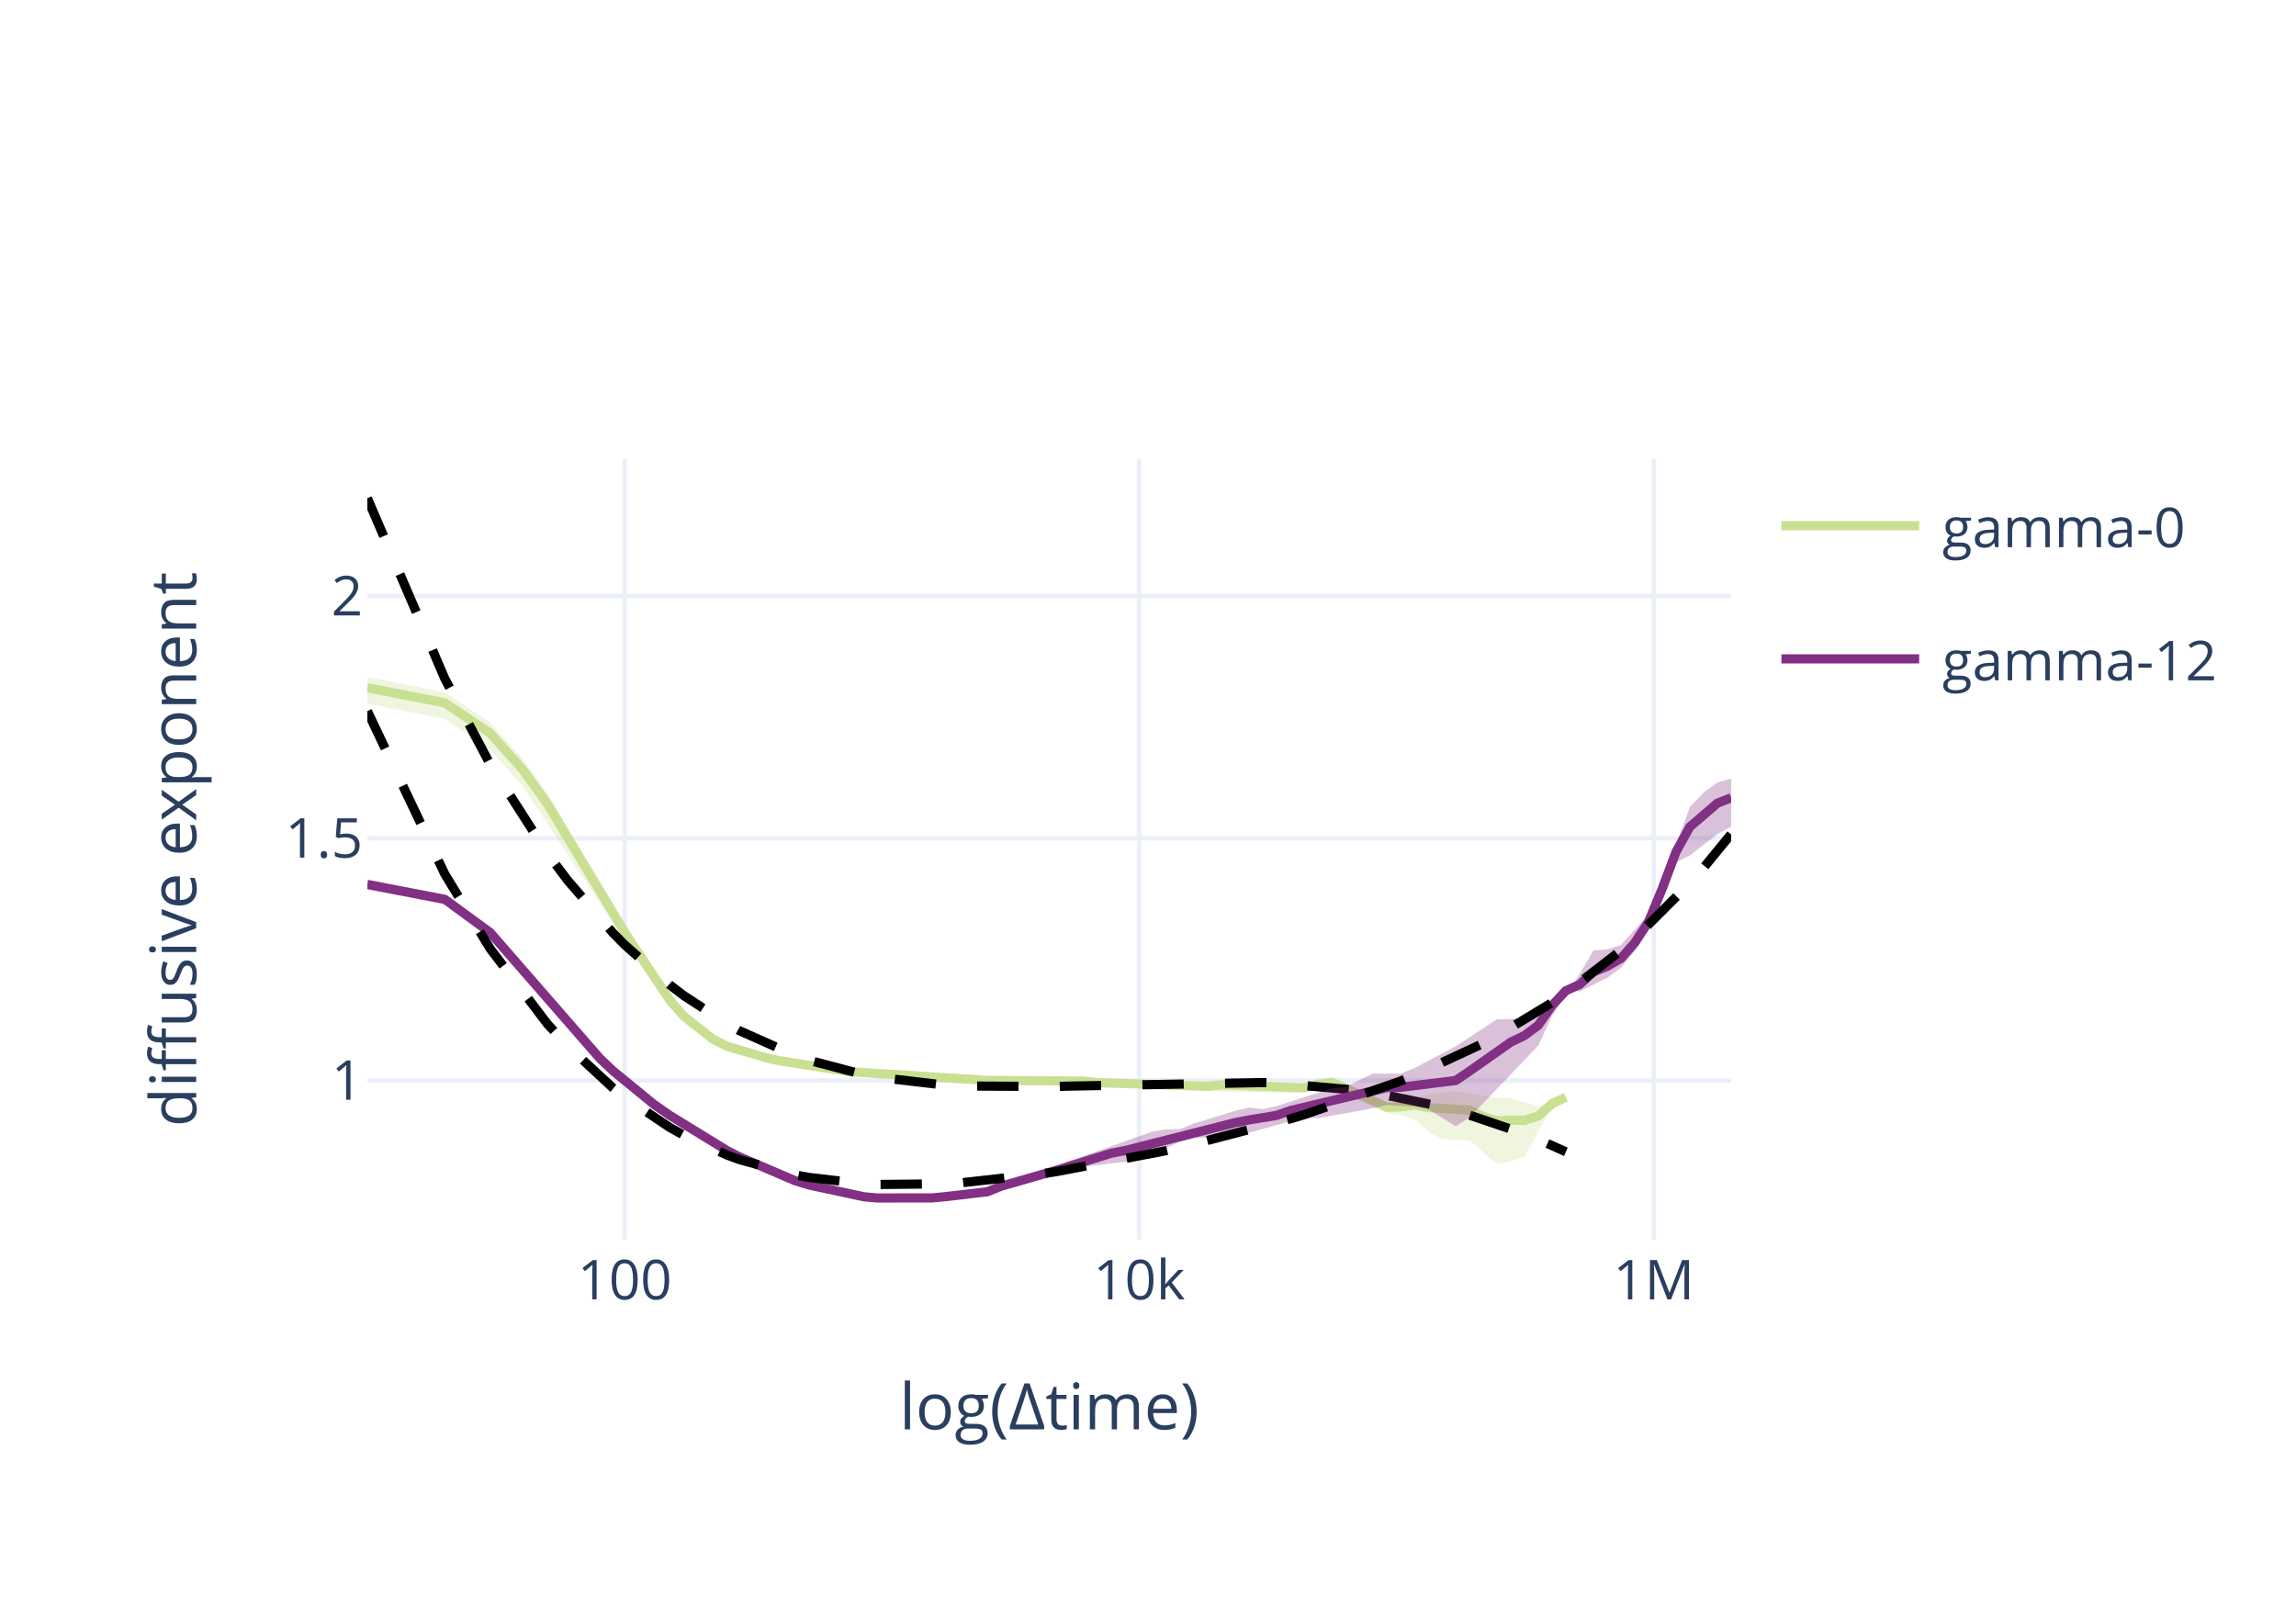
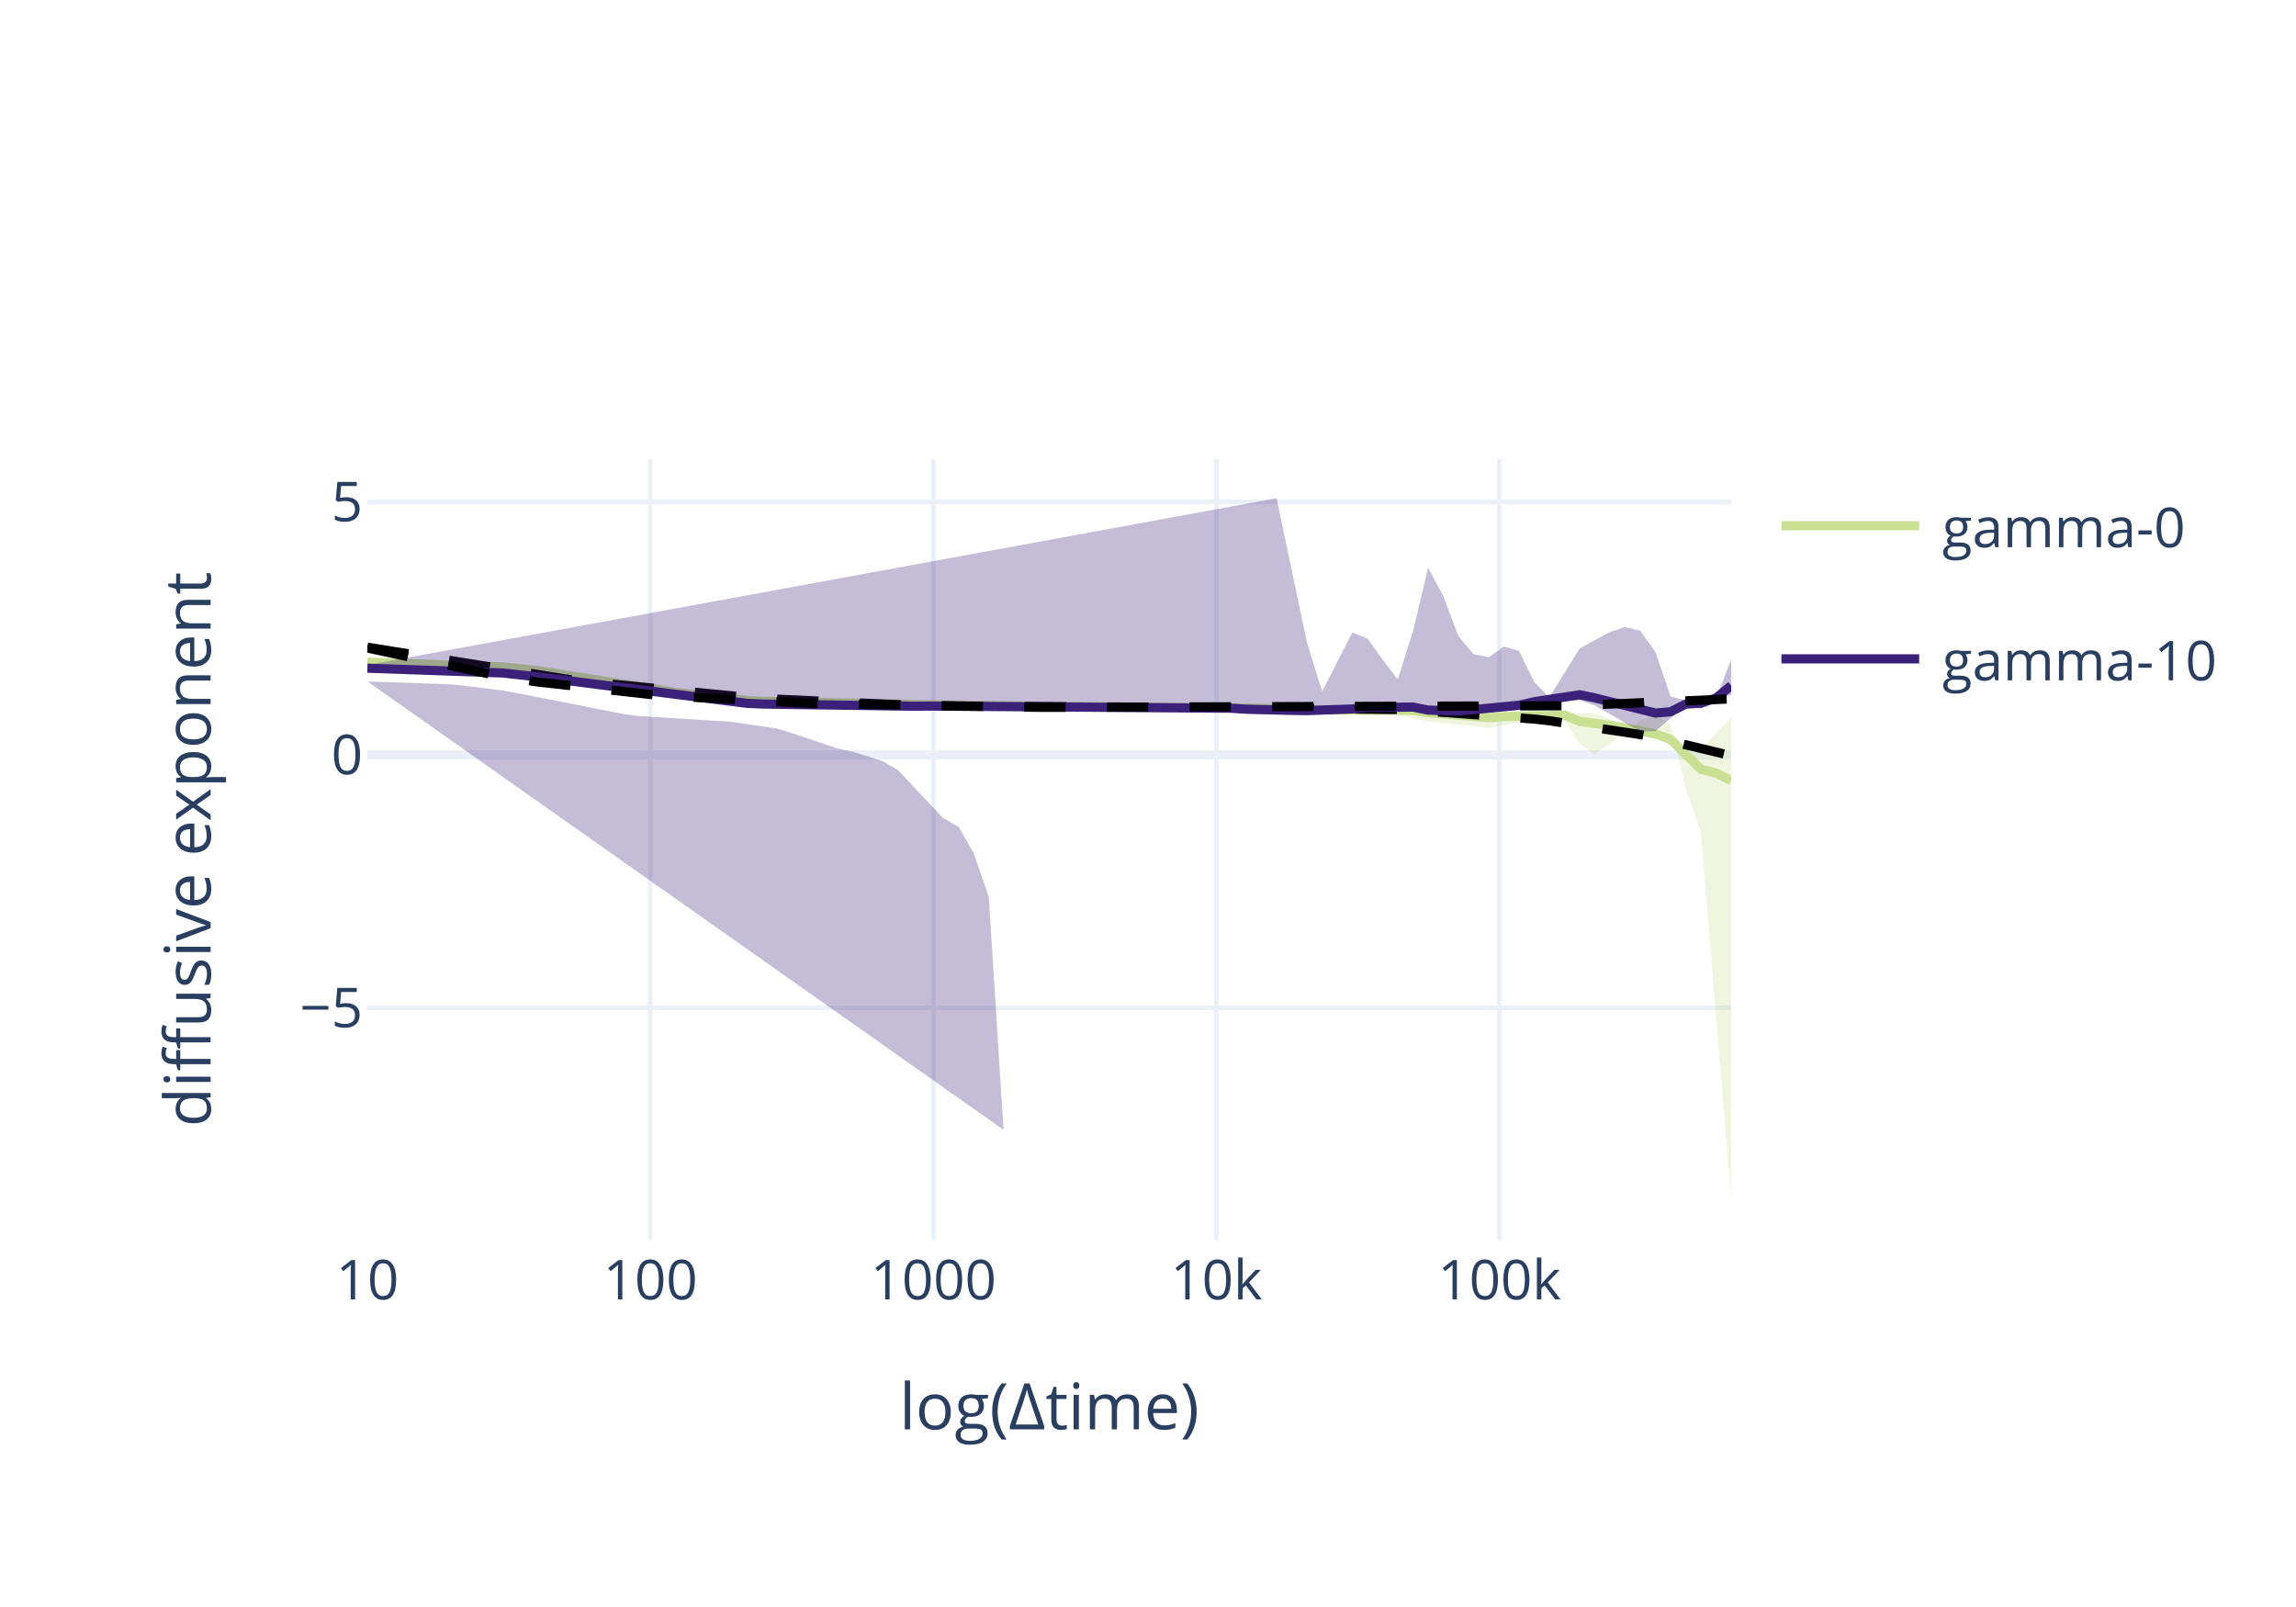
<svg xmlns="http://www.w3.org/2000/svg" class="main-svg" width="500" height="350" style="" viewBox="0 0 500 350">
  <rect x="0" y="0" width="500" height="350" style="fill: rgb(255, 255, 255); fill-opacity: 1;" />
-   <defs id="defs-2b0422">
+   <defs id="defs-6047f0">
    <g class="clips">
-       <clipPath id="clip2b0422xyplot" class="plotclip">
+       <clipPath id="clip6047f0xyplot" class="plotclip">
        <rect width="297" height="170" />
      </clipPath>
-       <clipPath class="axesclip" id="clip2b0422x">
+       <clipPath class="axesclip" id="clip6047f0x">
        <rect x="80" y="0" width="297" height="350" />
      </clipPath>
-       <clipPath class="axesclip" id="clip2b0422y">
+       <clipPath class="axesclip" id="clip6047f0y">
        <rect x="0" y="100" width="500" height="170" />
      </clipPath>
-       <clipPath class="axesclip" id="clip2b0422xy">
+       <clipPath class="axesclip" id="clip6047f0xy">
        <rect x="80" y="100" width="297" height="170" />
      </clipPath>
    </g>
    <g class="gradients" />
    <g class="patterns" />
  </defs>
  <g class="bglayer" />
  <g class="layer-below">
    <g class="imagelayer" />
    <g class="shapelayer" />
  </g>
  <g class="cartesianlayer">
    <g class="subplot xy">
      <g class="layer-subplot">
        <g class="shapelayer" />
        <g class="imagelayer" />
      </g>
      <g class="minor-gridlayer">
        <g class="x" />
        <g class="y" />
      </g>
      <g class="gridlayer">
        <g class="x">
-           <path class="xgrid crisp" transform="translate(136.03,0)" d="M0,100v170" style="stroke: rgb(235, 240, 248); stroke-opacity: 1; stroke-width: 1px;" />
-           <path class="xgrid crisp" transform="translate(248.08,0)" d="M0,100v170" style="stroke: rgb(235, 240, 248); stroke-opacity: 1; stroke-width: 1px;" />
-           <path class="xgrid crisp" transform="translate(360.13,0)" d="M0,100v170" style="stroke: rgb(235, 240, 248); stroke-opacity: 1; stroke-width: 1px;" />
+           <path class="xgrid crisp" transform="translate(141.63,0)" d="M0,100v170" style="stroke: rgb(235, 240, 248); stroke-opacity: 1; stroke-width: 1px;" />
+           <path class="xgrid crisp" transform="translate(203.26,0)" d="M0,100v170" style="stroke: rgb(235, 240, 248); stroke-opacity: 1; stroke-width: 1px;" />
+           <path class="xgrid crisp" transform="translate(264.89,0)" d="M0,100v170" style="stroke: rgb(235, 240, 248); stroke-opacity: 1; stroke-width: 1px;" />
+           <path class="xgrid crisp" transform="translate(326.52,0)" d="M0,100v170" style="stroke: rgb(235, 240, 248); stroke-opacity: 1; stroke-width: 1px;" />
        </g>
        <g class="y">
-           <path class="ygrid crisp" transform="translate(0,235.32)" d="M80,0h297" style="stroke: rgb(235, 240, 248); stroke-opacity: 1; stroke-width: 1px;" />
-           <path class="ygrid crisp" transform="translate(0,182.58)" d="M80,0h297" style="stroke: rgb(235, 240, 248); stroke-opacity: 1; stroke-width: 1px;" />
-           <path class="ygrid crisp" transform="translate(0,129.84)" d="M80,0h297" style="stroke: rgb(235, 240, 248); stroke-opacity: 1; stroke-width: 1px;" />
-         </g>
-       </g>
-       <g class="zerolinelayer" />
+           <path class="ygrid crisp" transform="translate(0,219.52)" d="M80,0h297" style="stroke: rgb(235, 240, 248); stroke-opacity: 1; stroke-width: 1px;" />
+           <path class="ygrid crisp" transform="translate(0,109.32)" d="M80,0h297" style="stroke: rgb(235, 240, 248); stroke-opacity: 1; stroke-width: 1px;" />
+         </g>
+       </g>
+       <g class="zerolinelayer">
+         <path class="yzl zl crisp" transform="translate(0,164.42)" d="M80,0h297" style="stroke: rgb(235, 240, 248); stroke-opacity: 1; stroke-width: 2px;" />
+       </g>
      <g class="layer-between">
        <g class="shapelayer" />
        <g class="imagelayer" />
      </g>
      <path class="xlines-below" />
      <path class="ylines-below" />
      <g class="overlines-below" />
      <g class="xaxislayer-below" />
      <g class="yaxislayer-below" />
      <g class="overaxes-below" />
      <g class="overplot">
-         <g class="xy" transform="translate(80,100)" clip-path="url(#clip2b0422xyplot)">
+         <g class="xy" transform="translate(80,100)" clip-path="url(#clip6047f0xyplot)">
          <g class="scatterlayer mlayer">
-             <g class="trace scatter trace02ac96" style="stroke-miterlimit: 2; opacity: 1;">
-               <g class="fills" />
-               <g class="errorbars" />
-               <g class="lines">
-                 <path class="js-line" d="M0,49.79L16.87,53.09L26.73,59.69L33.73,67.48L39.16,75.01L53.46,98.74L56.03,103.08L65.89,117.87L68.94,121.34L75.21,126.29L78.32,127.87L87.19,130.48L89.76,131.03L105.05,133.43L108.1,133.61L135.02,135.31L137.96,135.33L156.01,135.46L159.02,135.79L183,136.6L186.01,136.27L204,136.93L207,136.15L210,135.73L213,137L222,141.16L225,141.08L228,140.66L231,141.23L240,141.79L243,143.17L246,144.13L249,143.94L252,144.02L255,143.05L258,140.37L261,138.93" style="vector-effect: none; fill: none; stroke: rgb(201, 223, 146); stroke-opacity: 1; stroke-width: 2px; opacity: 1;" />
-               </g>
-               <g class="points" />
-               <g class="text" />
-             </g>
-             <g class="trace scatter trace3eb1dd" style="stroke-miterlimit: 2; opacity: 0.3;">
+             <g class="trace scatter traced6f1ed" style="stroke-miterlimit: 2; opacity: 1;">
+               <g class="fills" />
+               <g class="errorbars" />
+               <g class="lines">
+                 <path class="js-line" d="M0,44.22L29.4,45.26L37.1,46.06L61.63,49.92L66.51,50.74L82.73,52.57L86.15,52.74L128.8,53.62L132.07,53.65L198,54.31L201.3,54.55L227.7,54.71L231,55.23L244.2,56.29L247.5,56.07L260.7,55.74L264,57.11L270.6,57.99L273.9,58.52L280.5,59.88L283.8,61.03L290.4,67.55L293.7,68.37L297,70.02" style="vector-effect: none; fill: none; stroke: rgb(201, 223, 146); stroke-opacity: 1; stroke-width: 2px; opacity: 1;" />
+               </g>
+               <g class="points" />
+               <g class="text" />
+             </g>
+             <g class="trace scatter trace97dd43" style="stroke-miterlimit: 2; opacity: 0.3;">
              <g class="fills">
                <g>
-                   <path class="js-fill" d="M0,47.42L16.87,50.79L26.73,57.38L33.73,65.13L39.16,72.71L50.6,92.12L53.46,97.35L62.41,112.79L65.89,117.78L71.64,124.09L75.21,126.65L81.08,129.23L84.33,130.11L101.94,133.39L105.05,133.56L120.07,134.6L123.03,135.21L129.04,135.41L132,135.18L156.01,134.55L159.02,134.98L168.01,135.61L170.99,135.5L180,136.71L183,136.11L186.01,135.36L189,135.65L201,135.92L204,136.47L210,134.66L213,135.9L222,140.43L225,140.08L231,138.28L234,138.03L237,137.53L240,138.13L246,139.08L249,139.19L255,140.92L258,140.01L261,138.74L261,139.3L258,141.06L252,151.95L249,152.89L246,153.49L243,150.99L240,148.37L237,148.34L234,148.01L231,146.36L228,143.82L225,142.81L222,142.42L219,140.81L210,137.55L207,137.18L201,138.04L198,137.98L189,137.84L186.01,137.79L173.99,136.56L170.99,136.63L156.01,136.95L153,136.43L141.03,135.57L137.96,135.64L129.04,135.23L125.95,135.11L108.1,133.52L105.05,133.2L93.16,131.34L89.76,130.61L78.32,127.26L75.21,125.72L68.94,121.12L65.89,118L60.46,111.29L56.03,104.9L33.73,71.15L26.73,63.24L16.87,56.54L0,53.28Z" style="fill: rgb(201, 223, 146); fill-opacity: 1; stroke-width: 0;" />
+                   <path class="js-fill" d="M0,44.01L29.4,45.05L37.1,45.85L61.63,49.81L66.51,50.67L82.73,52.63L86.15,52.81L115.56,53.32L118.91,53.35L207.91,53.99L211.2,53.88L231,54.18L234.3,54.67L240.9,55.35L244.2,55.17L267.3,55.39L270.6,56.6L283.8,62.24L287.1,62.29L290.4,63.16L293.7,59.75L297,56.18L297,161.5L290.4,81.21L287.1,71.55L283.8,57.79L280.5,55.64L277.2,56.94L273.9,59.4L267.3,64.35L264,62L260.7,56.79L257.4,55.57L254.1,57.01L250.8,57.34L244.2,58.62L240.9,58.13L234.3,57.49L231,57.16L221.1,55.03L217.8,54.68L204.61,54.85L201.3,54.6L194.7,54.27L191.39,54.46L86.15,52.62L82.73,52.47L66.51,50.85L61.63,50.11L29.4,45.57L18.55,44.87L0,44.53Z" style="fill: rgb(201, 223, 146); fill-opacity: 1; stroke-width: 0;" />
                </g>
              </g>
              <g class="errorbars" />
              <g class="lines">
-                 <path class="js-line" d="M0,47.42L16.87,50.79L26.73,57.38L33.73,65.13L39.16,72.71L50.6,92.12L53.46,97.35L62.41,112.79L65.89,117.78L71.64,124.09L75.21,126.65L81.08,129.23L84.33,130.11L101.94,133.39L105.05,133.56L120.07,134.6L123.03,135.21L129.04,135.41L132,135.18L156.01,134.55L159.02,134.98L168.01,135.61L170.99,135.5L180,136.71L183,136.11L186.01,135.36L189,135.65L201,135.92L204,136.47L210,134.66L213,135.9L222,140.43L225,140.08L231,138.28L234,138.03L237,137.53L240,138.13L246,139.08L249,139.19L255,140.92L258,140.01L261,138.74L261,139.3L258,141.06L252,151.95L249,152.89L246,153.49L243,150.99L240,148.37L237,148.34L234,148.01L231,146.36L228,143.82L225,142.81L222,142.42L219,140.81L210,137.55L207,137.18L201,138.04L198,137.98L189,137.84L186.01,137.79L173.99,136.56L170.99,136.63L156.01,136.95L153,136.43L141.03,135.57L137.96,135.64L129.04,135.23L125.95,135.11L108.1,133.52L105.05,133.2L93.16,131.34L89.76,130.61L78.32,127.26L75.21,125.72L68.94,121.12L65.89,118L60.46,111.29L56.03,104.9L33.73,71.15L26.73,63.24L16.87,56.54L0,53.28" style="vector-effect: none; fill: none; stroke: rgb(0, 0, 0); stroke-opacity: 0; stroke-width: 2px; opacity: 1;" />
-               </g>
-               <g class="points" />
-               <g class="text" />
-             </g>
-             <g class="trace scatter trace1ce9a8" style="stroke-miterlimit: 2; opacity: 1;">
-               <g class="fills" />
-               <g class="errorbars" />
-               <g class="lines">
-                 <path class="js-line" d="M0,8.5L16.87,47.82L26.73,66.43L39.16,85.81L43.6,91.72L53.46,103.16L56.03,105.77L65.89,114.53L68.94,116.86L78.32,122.98L81.08,124.51L93.16,129.89L96.14,130.92L108.1,134.06L111.06,134.61L125.95,136.35L129.04,136.53L150.02,136.63L153,136.55L195,135.78L198,135.9L216,137.5L219,137.95L234,141.04L237,141.85L252,146.94L255,148.17L261,150.86" style="vector-effect: none; fill: none; stroke: rgb(0, 0, 0); stroke-opacity: 1; stroke-dasharray: 9px, 9px; stroke-width: 2px; opacity: 1;" />
-               </g>
-               <g class="points" />
-               <g class="text" />
-             </g>
-             <g class="trace scatter trace4094f4" style="stroke-miterlimit: 2; opacity: 1;">
-               <g class="fills" />
-               <g class="errorbars" />
-               <g class="lines">
-                 <path class="js-line" d="M0,92.63L16.87,95.88L26.73,103.09L50.6,130.48L53.46,133.2L62.41,140.53L65.89,142.95L78.32,150.58L81.08,151.99L93.16,157.16L96.14,158.08L108.1,160.65L111.06,160.92L123.03,160.9L125.95,160.62L135.02,159.56L137.96,158.37L146.97,155.78L150.02,154.9L162,151.16L165,150.59L189,144.5L192,143.91L198,142.93L201,141.88L222,136.87L225,136.81L237,135.33L240,133.31L249,126.97L252,125.53L255,123.29L258,118.97L261,115.77L264,114.42L267,111.67L270,110.46L273,108.74L276,105.34L279,100.76L282,93.51L285,85.5L288,80.09L294,74.93L297,73.75" style="vector-effect: none; fill: none; stroke: rgb(130, 48, 131); stroke-opacity: 1; stroke-width: 2px; opacity: 1;" />
-               </g>
-               <g class="points" />
-               <g class="text" />
-             </g>
-             <g class="trace scatter traceff393f" style="stroke-miterlimit: 2; opacity: 0.3;">
+                 <path class="js-line" d="M0,44.01L29.4,45.05L37.1,45.85L61.63,49.81L66.51,50.67L82.73,52.63L86.15,52.81L115.56,53.32L118.91,53.35L207.91,53.99L211.2,53.88L231,54.18L234.3,54.67L240.9,55.35L244.2,55.17L267.3,55.39L270.6,56.6L283.8,62.24L287.1,62.29L290.4,63.16L293.7,59.75L297,56.18L297,161.5L290.4,81.21L287.1,71.55L283.8,57.79L280.5,55.64L277.2,56.94L273.9,59.4L267.3,64.35L264,62L260.7,56.79L257.4,55.57L254.1,57.01L250.8,57.34L244.2,58.62L240.9,58.13L234.3,57.49L231,57.16L221.1,55.03L217.8,54.68L204.61,54.85L201.3,54.6L194.7,54.27L191.39,54.46L86.15,52.62L82.73,52.47L66.51,50.85L61.63,50.11L29.4,45.57L18.55,44.87L0,44.53" style="vector-effect: none; fill: none; stroke: rgb(0, 0, 0); stroke-opacity: 0; stroke-width: 2px; opacity: 1;" />
+               </g>
+               <g class="points" />
+               <g class="text" />
+             </g>
+             <g class="trace scatter trace7cc345" style="stroke-miterlimit: 2; opacity: 1;">
+               <g class="fills" />
+               <g class="errorbars" />
+               <g class="lines">
+                 <path class="js-line" d="M0,40.96L43.08,47.87L47.96,48.49L82.73,51.89L86.15,52.13L118.91,53.65L122.17,53.73L168.3,54.02L171.61,54L224.4,54.53L227.7,54.66L254.1,56.61L257.4,56.98L277.2,59.99L280.5,60.63L297,64.59" style="vector-effect: none; fill: none; stroke: rgb(0, 0, 0); stroke-opacity: 1; stroke-dasharray: 9px, 9px; stroke-width: 2px; opacity: 1;" />
+               </g>
+               <g class="points" />
+               <g class="text" />
+             </g>
+             <g class="trace scatter tracebbaa47" style="stroke-miterlimit: 2; opacity: 1;">
+               <g class="fills" />
+               <g class="errorbars" />
+               <g class="lines">
+                 <path class="js-line" d="M0,45.53L29.4,46.57L37.1,47.42L82.73,53.19L86.15,53.34L118.91,53.81L122.17,53.78L188.09,54.25L191.39,54.47L201.3,54.72L204.61,54.77L214.5,54.41L217.8,54.08L227.7,54L231,54.66L237.6,54.84L240.9,54.56L250.8,53.6L254.1,52.83L264,51.32L267.3,52L280.5,55.3L283.8,55.02L287.1,53.35L290.4,53.16L293.7,52.02L297,49.34" style="vector-effect: none; fill: none; stroke: rgb(59, 33, 121); stroke-opacity: 1; stroke-width: 2px; opacity: 1;" />
+               </g>
+               <g class="points" />
+               <g class="text" />
+             </g>
+             <g class="trace scatter tracec0d19e" style="stroke-miterlimit: 2; opacity: 0.3;">
              <g class="fills">
                <g>
-                   <path class="js-fill" d="M0,91.64L16.87,94.9L26.73,102.17L53.46,132.83L56.03,135.16L65.89,142.86L68.94,144.96L78.32,150.59L81.08,151.95L93.16,157L96.14,157.92L111.06,160.94L113.93,161.05L120.07,160.81L123.03,160.35L135.02,159.34L137.96,158.14L170.99,146.45L173.99,145.97L177,145.9L180,144.69L189,141.93L192,141.22L195,141.56L198,140.91L210,137.06L213,136.69L219,133.83L222,133.84L225,133.84L228,132.64L237,127.9L240,125.92L246,122L249,121.93L252,121.79L255,120.3L261,115.18L264,115.95L270,112.97L273,110.76L276,107.12L279,101.86L282,94.16L285,83.89L288,75.81L291,72.6L294,70.41L297,69.57L297,80.03L294,81.67L288,86.32L285,87.81L282,92.57L279,99.17L273,105.81L270,106.77L267,107.01L264,112.14L258,121.22L255,127.72L240,143.41L237,145.29L231,141.6L228,140.99L222,140.68L219,141.37L207,143.54L204,143.39L189,147.52L186.01,147.58L180,147.85L177,148.66L170.99,151.27L168.01,152.69L156.01,154.09L153,154.93L137.96,158.63L135.02,159.81L123.03,161.5L120.07,161.41L101.94,159.62L98.8,158.96L89.76,155.98L87.19,154.93L75.21,148.87L71.64,146.72L60.46,139.27L56.03,135.79L47.35,127.74L43.6,123.72L26.73,104.09L16.87,96.93L0,93.69Z" style="fill: rgb(130, 48, 131); fill-opacity: 1; stroke-width: 0;" />
+                   <path class="js-fill" d="M0,44.83L29.4,45.86L37.1,46.69L82.73,52.87L86.15,53.02L118.91,53.42L122.17,53.39L171.61,53.5L174.92,53.35L204.61,54.9L207.91,54.91L221.1,54.15L224.4,53.9L234.3,56.03L237.6,55.61L250.8,54.63L254.1,53.23L257.4,52.38L260.7,52.5L264,52.47L267.3,53.64L277.2,59.34L280.5,59.23L287.1,53.64L290.4,52.75L297,51.36L297,43.59L293.7,52.15L290.4,54.36L287.1,52.53L283.8,51.68L280.5,41.99L277.2,37.37L273.9,36.57L270.6,37.64L264,41.23L260.7,46.56L257.4,51.89L254.1,48.53L250.8,41.76L247.5,40.81L244.2,43.16L240.9,42.47L237.6,38.55L234.3,29.8L231,23.67L227.7,37.48L224.4,47.96L221.1,43.66L217.8,39.09L214.5,37.75L207.91,50.6L204.61,39.88L198,8.5ZM138.54,146.08L135.33,95.34L132.07,85.89L128.8,80.13L125.32,78.12L115.56,67.73L112.14,65.74L105.76,63.75L102.48,63.05L92.76,59.77L89.19,58.66L78.81,57.15L75.83,56.99L58.81,55.93L55.66,55.49L37.1,51.82L29.4,50.37L18.55,49.07L0,48.41Z" style="fill: rgb(59, 33, 121); fill-opacity: 1; stroke-width: 0;" />
                </g>
              </g>
              <g class="errorbars" />
              <g class="lines">
-                 <path class="js-line" d="M0,91.64L16.87,94.9L26.73,102.17L53.46,132.83L56.03,135.16L65.89,142.86L68.94,144.96L78.32,150.59L81.08,151.95L93.16,157L96.14,157.92L111.06,160.94L113.93,161.05L120.07,160.81L123.03,160.35L135.02,159.34L137.96,158.14L170.99,146.45L173.99,145.97L177,145.9L180,144.69L189,141.93L192,141.22L195,141.56L198,140.91L210,137.06L213,136.69L219,133.83L222,133.84L225,133.84L228,132.64L237,127.9L240,125.92L246,122L249,121.93L252,121.79L255,120.3L261,115.18L264,115.95L270,112.97L273,110.76L276,107.12L279,101.86L282,94.16L285,83.89L288,75.81L291,72.6L294,70.41L297,69.57L297,80.03L294,81.67L288,86.32L285,87.81L282,92.57L279,99.17L273,105.81L270,106.77L267,107.01L264,112.14L258,121.22L255,127.72L240,143.41L237,145.29L231,141.6L228,140.99L222,140.68L219,141.37L207,143.54L204,143.39L189,147.52L186.01,147.58L180,147.85L177,148.66L170.99,151.27L168.01,152.69L156.01,154.09L153,154.93L137.96,158.63L135.02,159.81L123.03,161.5L120.07,161.41L101.94,159.62L98.8,158.96L89.76,155.98L87.19,154.93L75.21,148.87L71.64,146.72L60.46,139.27L56.03,135.79L47.35,127.74L43.6,123.72L26.73,104.09L16.87,96.93L0,93.69" style="vector-effect: none; fill: none; stroke: rgb(0, 0, 0); stroke-opacity: 0; stroke-width: 2px; opacity: 1;" />
-               </g>
-               <g class="points" />
-               <g class="text" />
-             </g>
-             <g class="trace scatter tracefdfa2c" style="stroke-miterlimit: 2; opacity: 1;">
-               <g class="fills" />
-               <g class="errorbars" />
-               <g class="lines">
-                 <path class="js-line" d="M0,54.87L16.87,90.38L26.73,106.6L39.16,122.95L43.6,127.8L53.46,136.93L56.03,138.96L65.89,145.58L68.94,147.27L78.32,151.56L81.08,152.58L93.16,155.88L96.14,156.44L108.1,157.83L111.06,157.98L125.95,157.83L129.04,157.64L146.97,155.64L150.02,155.18L173.99,150.61L177,149.93L201,143.68L204,142.78L225,135.45L228,134.23L243,127.23L246,125.62L258,118.36L261,116.31L273,107L276,104.36L288,92.36L291,88.97L297,81.65" style="vector-effect: none; fill: none; stroke: rgb(0, 0, 0); stroke-opacity: 1; stroke-dasharray: 9px, 9px; stroke-width: 2px; opacity: 1;" />
+                 <path class="js-line" d="M0,44.83L29.4,45.86L37.1,46.69L82.73,52.87L86.15,53.02L118.91,53.42L122.17,53.39L171.61,53.5L174.92,53.35L204.61,54.9L207.91,54.91L221.1,54.15L224.4,53.9L234.3,56.03L237.6,55.61L250.8,54.63L254.1,53.23L257.4,52.38L260.7,52.5L264,52.47L267.3,53.64L277.2,59.34L280.5,59.23L287.1,53.64L290.4,52.75L297,51.36L297,43.59L293.7,52.15L290.4,54.36L287.1,52.53L283.8,51.68L280.5,41.99L277.2,37.37L273.9,36.57L270.6,37.64L264,41.23L260.7,46.56L257.4,51.89L254.1,48.53L250.8,41.76L247.5,40.81L244.2,43.16L240.9,42.47L237.6,38.55L234.3,29.8L231,23.67L227.7,37.48L224.4,47.96L221.1,43.66L217.8,39.09L214.5,37.75L207.91,50.6L204.61,39.88L198,8.5" style="vector-effect: none; fill: none; stroke: rgb(0, 0, 0); stroke-opacity: 0; stroke-width: 2px; opacity: 1;" />
+                 <path class="js-line" d="M138.54,146.08L135.33,95.34L132.07,85.89L128.8,80.13L125.32,78.12L115.56,67.73L112.14,65.74L105.76,63.75L102.48,63.05L92.76,59.77L89.19,58.66L78.81,57.15L75.83,56.99L58.81,55.93L55.66,55.49L37.1,51.82L29.4,50.37L18.55,49.07L0,48.41" style="vector-effect: none; fill: none; stroke: rgb(0, 0, 0); stroke-opacity: 0; stroke-width: 2px; opacity: 1;" />
+               </g>
+               <g class="points" />
+               <g class="text" />
+             </g>
+             <g class="trace scatter trace3bb6ec" style="stroke-miterlimit: 2; opacity: 1;">
+               <g class="fills" />
+               <g class="errorbars" />
+               <g class="lines">
+                 <path class="js-line" d="M0,41.14L29.4,47.38L37.1,48.54L61.63,51.25L66.51,51.63L95.91,53.19L98.73,53.28L145.2,54.04L148.52,54.06L260.7,53.71L264,53.63L297,52.21" style="vector-effect: none; fill: none; stroke: rgb(0, 0, 0); stroke-opacity: 1; stroke-dasharray: 9px, 9px; stroke-width: 2px; opacity: 1;" />
              </g>
              <g class="points" />
              <g class="text" />
            </g>
          </g>
        </g>
      </g>
      <g class="zerolinelayer-above" />
      <path class="xlines-above crisp" d="M0,0" style="fill: none;" />
      <path class="ylines-above crisp" d="M0,0" style="fill: none;" />
      <g class="overlines-above" />
      <g class="xaxislayer-above">
        <g class="xtick">
-           <text text-anchor="middle" x="0" y="283" transform="translate(136.03,0)" style="font-family: 'Open Sans', verdana, arial, sans-serif; font-size: 12px; fill: rgb(42, 63, 95); fill-opacity: 1; white-space: pre;">100</text>
-         </g>
-         <g class="xtick">
-           <text text-anchor="middle" x="0" y="283" style="font-family: 'Open Sans', verdana, arial, sans-serif; font-size: 12px; fill: rgb(42, 63, 95); fill-opacity: 1; white-space: pre;" transform="translate(248.08,0)">10k</text>
-         </g>
-         <g class="xtick">
-           <text text-anchor="middle" x="0" y="283" style="font-family: 'Open Sans', verdana, arial, sans-serif; font-size: 12px; fill: rgb(42, 63, 95); fill-opacity: 1; white-space: pre;" transform="translate(360.13,0)">1M</text>
+           <text text-anchor="middle" x="0" y="283" transform="translate(80,0)" style="font-family: 'Open Sans', verdana, arial, sans-serif; font-size: 12px; fill: rgb(42, 63, 95); fill-opacity: 1; white-space: pre;">10</text>
+         </g>
+         <g class="xtick">
+           <text text-anchor="middle" x="0" y="283" style="font-family: 'Open Sans', verdana, arial, sans-serif; font-size: 12px; fill: rgb(42, 63, 95); fill-opacity: 1; white-space: pre;" transform="translate(141.63,0)">100</text>
+         </g>
+         <g class="xtick">
+           <text text-anchor="middle" x="0" y="283" style="font-family: 'Open Sans', verdana, arial, sans-serif; font-size: 12px; fill: rgb(42, 63, 95); fill-opacity: 1; white-space: pre;" transform="translate(203.26,0)">1000</text>
+         </g>
+         <g class="xtick">
+           <text text-anchor="middle" x="0" y="283" style="font-family: 'Open Sans', verdana, arial, sans-serif; font-size: 12px; fill: rgb(42, 63, 95); fill-opacity: 1; white-space: pre;" transform="translate(264.89,0)">10k</text>
+         </g>
+         <g class="xtick">
+           <text text-anchor="middle" x="0" y="283" style="font-family: 'Open Sans', verdana, arial, sans-serif; font-size: 12px; fill: rgb(42, 63, 95); fill-opacity: 1; white-space: pre;" transform="translate(326.52,0)">100k</text>
        </g>
      </g>
      <g class="yaxislayer-above">
        <g class="ytick">
-           <text text-anchor="end" x="79" y="4.2" transform="translate(0,235.32)" style="font-family: 'Open Sans', verdana, arial, sans-serif; font-size: 12px; fill: rgb(42, 63, 95); fill-opacity: 1; white-space: pre;">1</text>
+           <text text-anchor="end" x="79" y="4.2" transform="translate(0,219.52)" style="font-family: 'Open Sans', verdana, arial, sans-serif; font-size: 12px; fill: rgb(42, 63, 95); fill-opacity: 1; white-space: pre;">−5</text>
        </g>
        <g class="ytick">
-           <text text-anchor="end" x="79" y="4.2" style="font-family: 'Open Sans', verdana, arial, sans-serif; font-size: 12px; fill: rgb(42, 63, 95); fill-opacity: 1; white-space: pre;" transform="translate(0,182.58)">1.5</text>
+           <text text-anchor="end" x="79" y="4.2" style="font-family: 'Open Sans', verdana, arial, sans-serif; font-size: 12px; fill: rgb(42, 63, 95); fill-opacity: 1; white-space: pre;" transform="translate(0,164.42)">0</text>
        </g>
        <g class="ytick">
-           <text text-anchor="end" x="79" y="4.2" style="font-family: 'Open Sans', verdana, arial, sans-serif; font-size: 12px; fill: rgb(42, 63, 95); fill-opacity: 1; white-space: pre;" transform="translate(0,129.84)">2</text>
+           <text text-anchor="end" x="79" y="4.2" style="font-family: 'Open Sans', verdana, arial, sans-serif; font-size: 12px; fill: rgb(42, 63, 95); fill-opacity: 1; white-space: pre;" transform="translate(0,109.32)">5</text>
        </g>
      </g>
      <g class="overaxes-above" />
    </g>
  </g>
  <g class="polarlayer" />
  <g class="smithlayer" />
  <g class="ternarylayer" />
  <g class="geolayer" />
  <g class="funnelarealayer" />
  <g class="pielayer" />
  <g class="iciclelayer" />
  <g class="treemaplayer" />
  <g class="sunburstlayer" />
  <g class="glimages" />
-   <defs id="topdefs-2b0422">
+   <defs id="topdefs-6047f0">
    <g class="clips" />
-     <clipPath id="legend2b0422">
+     <clipPath id="legend6047f0">
      <rect width="105" height="58" x="0" y="0" />
    </clipPath>
  </defs>
  <g class="layer-above">
    <g class="imagelayer" />
    <g class="shapelayer" />
  </g>
  <g class="infolayer">
    <g class="legend" pointer-events="all" transform="translate(382.94,100)">
      <rect class="bg" shape-rendering="crispEdges" style="stroke: rgb(68, 68, 68); stroke-opacity: 1; fill: rgb(255, 255, 255); fill-opacity: 1; stroke-width: 0px;" width="105" height="58" x="0" y="0" />
-       <g class="scrollbox" transform="" clip-path="url(#legend2b0422)">
+       <g class="scrollbox" transform="" clip-path="url(#legend6047f0)">
        <g class="groups" transform="">
          <g class="traces" transform="translate(0,14.5)" style="opacity: 1;">
            <text class="legendtext" text-anchor="start" x="40" y="4.68" style="font-family: 'Open Sans', verdana, arial, sans-serif; font-size: 12px; fill: rgb(42, 63, 95); fill-opacity: 1; white-space: pre;">gamma-0</text>
            <g class="layers" style="opacity: 1;">
              <g class="legendfill" />
              <g class="legendlines">
                <path class="js-line" d="M5,0h30" style="fill: none; stroke: rgb(201, 223, 146); stroke-opacity: 1; stroke-width: 2px;" />
              </g>
              <g class="legendsymbols">
                <g class="legendpoints" />
              </g>
            </g>
            <rect class="legendtoggle" x="0" y="-9.5" width="99.793" height="19" style="fill: rgb(0, 0, 0); fill-opacity: 0;" />
          </g>
        </g>
        <g class="groups" transform="translate(0,10)">
          <g class="traces" transform="translate(0,33.5)" style="opacity: 1;">
-             <text class="legendtext" text-anchor="start" x="40" y="4.68" style="font-family: 'Open Sans', verdana, arial, sans-serif; font-size: 12px; fill: rgb(42, 63, 95); fill-opacity: 1; white-space: pre;">gamma-12</text>
+             <text class="legendtext" text-anchor="start" x="40" y="4.68" style="font-family: 'Open Sans', verdana, arial, sans-serif; font-size: 12px; fill: rgb(42, 63, 95); fill-opacity: 1; white-space: pre;">gamma-10</text>
            <g class="layers" style="opacity: 1;">
              <g class="legendfill" />
              <g class="legendlines">
-                 <path class="js-line" d="M5,0h30" style="fill: none; stroke: rgb(130, 48, 131); stroke-opacity: 1; stroke-width: 2px;" />
+                 <path class="js-line" d="M5,0h30" style="fill: none; stroke: rgb(59, 33, 121); stroke-opacity: 1; stroke-width: 2px;" />
              </g>
              <g class="legendsymbols">
                <g class="legendpoints" />
              </g>
            </g>
            <rect class="legendtoggle" x="0" y="-9.5" width="99.793" height="19" style="fill: rgb(0, 0, 0); fill-opacity: 0;" />
          </g>
        </g>
      </g>
      <rect class="scrollbar" rx="20" ry="3" width="0" height="0" style="fill: rgb(128, 139, 164); fill-opacity: 1;" x="0" y="0" />
    </g>
    <g class="g-gtitle" />
    <g class="g-xtitle">
      <text class="xtitle" x="228.5" y="311.3" text-anchor="middle" style="opacity: 1; font-family: 'Open Sans', verdana, arial, sans-serif; font-size: 14px; fill: rgb(42, 63, 95); fill-opacity: 1; white-space: pre;">log(Δtime)</text>
    </g>
    <g class="g-ytitle">
-       <text class="ytitle" transform="rotate(-90,42.725,185)" x="42.725" y="185" text-anchor="middle" style="opacity: 1; font-family: 'Open Sans', verdana, arial, sans-serif; font-size: 14px; fill: rgb(42, 63, 95); fill-opacity: 1; white-space: pre;">diffusive exponent</text>
+       <text class="ytitle" transform="rotate(-90,45.86563,185)" x="45.866" y="185" text-anchor="middle" style="opacity: 1; font-family: 'Open Sans', verdana, arial, sans-serif; font-size: 14px; fill: rgb(42, 63, 95); fill-opacity: 1; white-space: pre;">diffusive exponent</text>
    </g>
  </g>
</svg>
